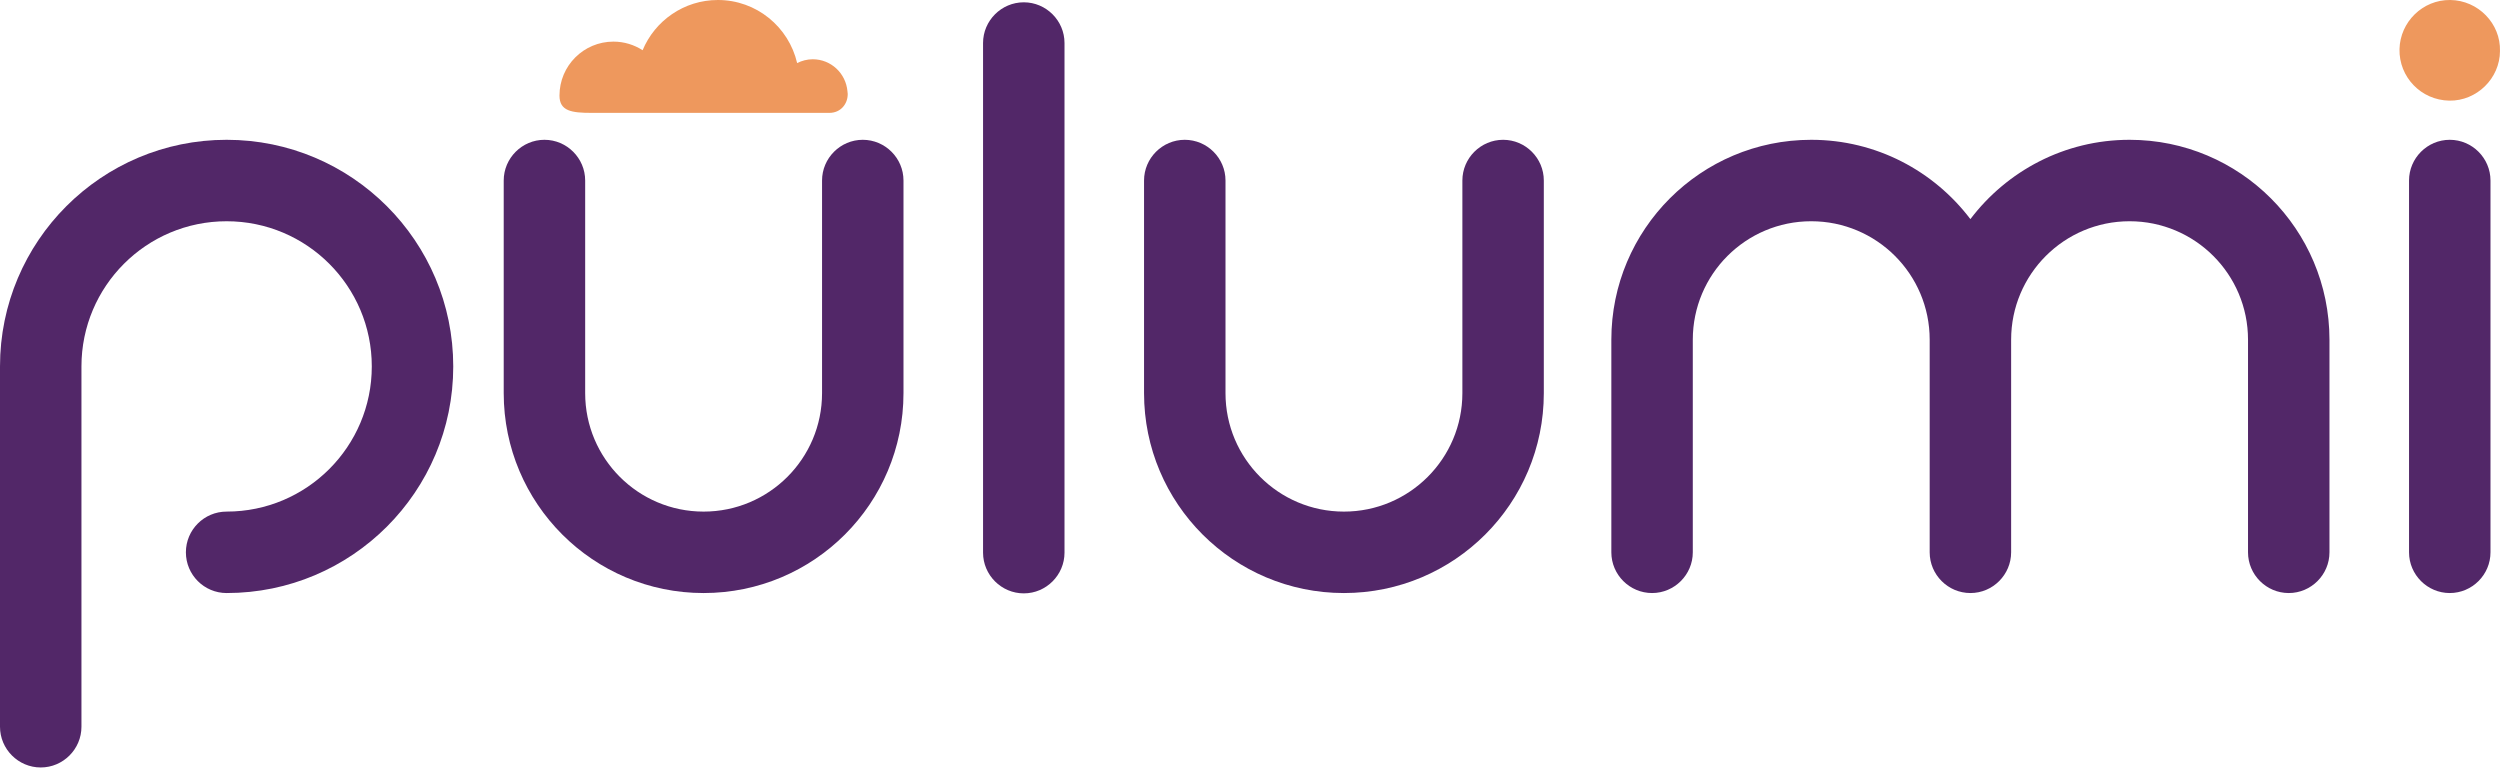
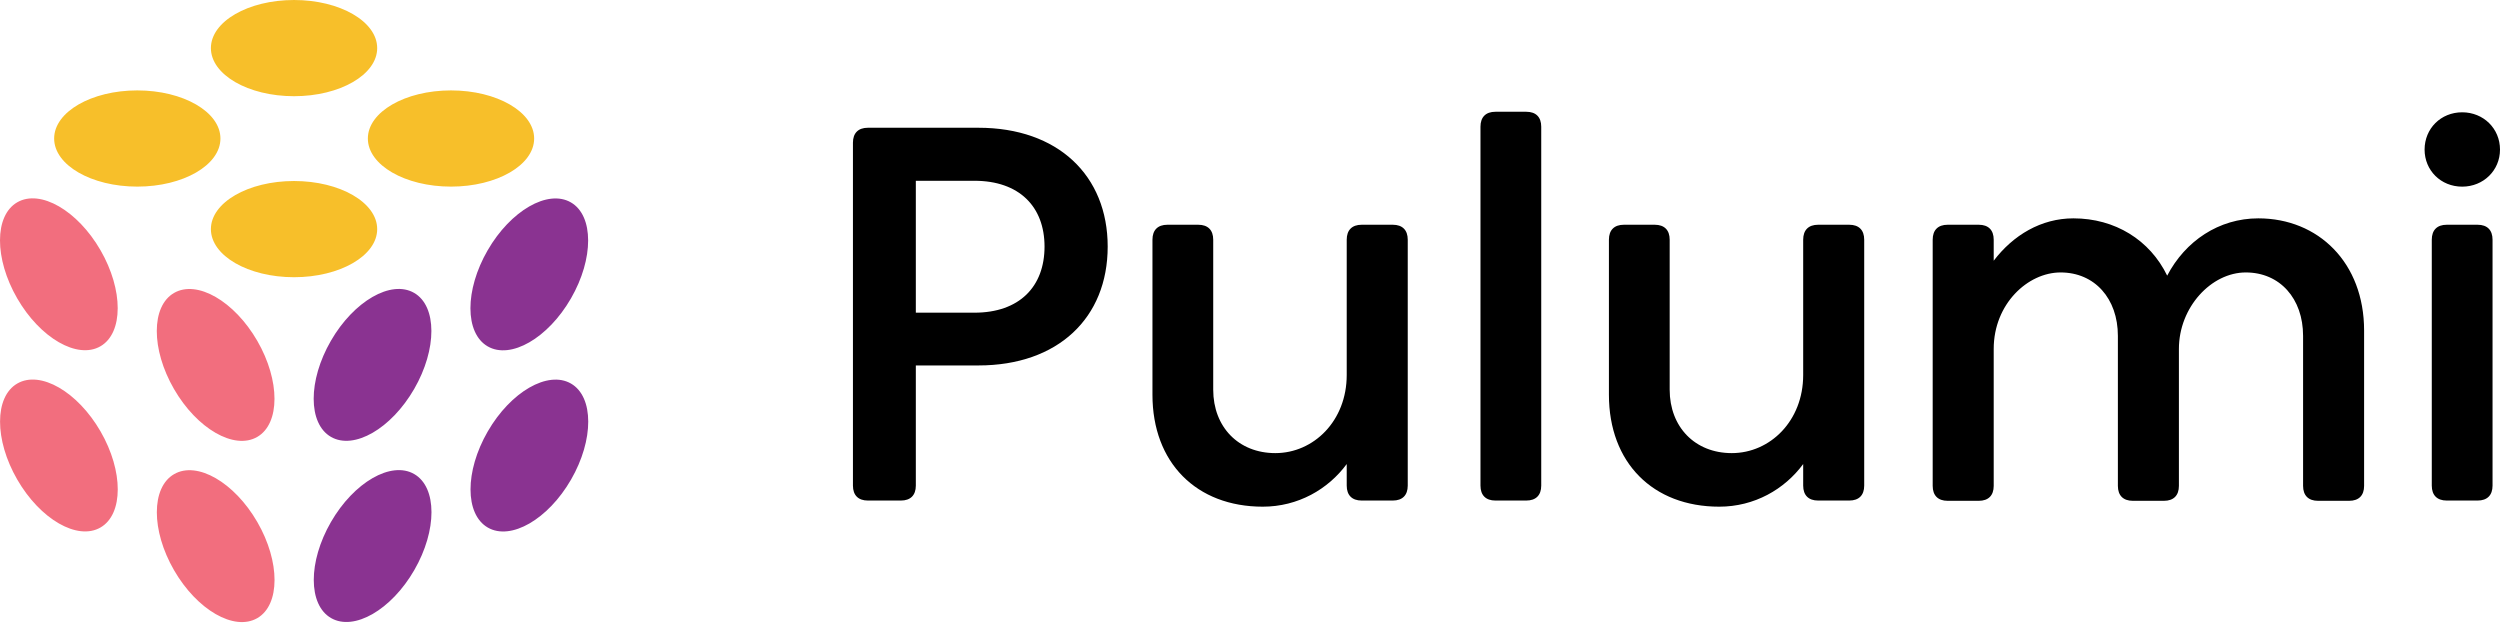
- <svg xmlns="http://www.w3.org/2000/svg" version="1.1" id="Layer_1" x="0px" y="0px" viewBox="0 0 267.328 82.065" style="enable-background:new 0 0 267.328 82.065;" xml:space="preserve">
-   <style type="text/css">
- 	.st0{fill:#EE985D;}
- 	.st1{fill:#522768;}
- </style>
-   <g>
-     <path class="st0" d="M261.909,10.761c2.93,0.049,5.41-2.377,5.417-5.307   c0.079-2.925-2.318-5.417-5.321-5.454c-2.945-0.036-5.357,2.353-5.423,5.25   C256.513,8.224,258.871,10.71,261.909,10.761z" />
-     <path class="st1" d="M160.729,14.949c-2.395,0-4.355,1.96-4.355,4.355v22.737   c0,6.994-5.67,12.665-12.665,12.665c-6.994,0-12.665-5.67-12.665-12.665V19.304   c0-2.395-1.96-4.355-4.355-4.355c-2.395,0-4.355,1.96-4.355,4.355v22.737   c0,11.805,9.57,21.374,21.374,21.374c11.805,0,21.374-9.57,21.374-21.374V19.304   C165.083,16.909,163.124,14.949,160.729,14.949z" />
-     <path class="st1" d="M109.474,0.247c-2.395,0-4.355,1.96-4.355,4.355V59.095   c0,2.395,1.96,4.355,4.355,4.355c2.395,0,4.355-1.96,4.355-4.355V4.602   C113.829,2.207,111.869,0.247,109.474,0.247z" />
-     <path class="st1" d="M261.956,14.949c-2.395,0-4.355,1.96-4.355,4.355v39.756   c0,2.395,1.96,4.355,4.355,4.355s4.355-1.96,4.355-4.355V19.304   C266.311,16.909,264.351,14.949,261.956,14.949z" />
-     <path class="st1" d="M92.258,14.949c-2.395,0-4.355,1.96-4.355,4.355v22.737   c0,6.994-5.67,12.665-12.665,12.665c-6.994,0-12.665-5.67-12.665-12.665V19.304   c0-2.395-1.96-4.355-4.355-4.355c-2.395,0-4.355,1.96-4.355,4.355v22.737   c0,11.805,9.57,21.374,21.374,21.374c11.805,0,21.374-9.57,21.374-21.374V19.304   C96.613,16.909,94.653,14.949,92.258,14.949z" />
-     <path class="st1" d="M227.715,14.949c-6.956,0-13.116,3.337-17.019,8.482   c-3.903-5.144-10.064-8.482-17.019-8.482c-11.805,0-21.374,9.57-21.374,21.374   v22.737c0,2.395,1.96,4.355,4.355,4.355c2.395,0,4.355-1.96,4.355-4.355V36.323   c0-6.994,5.67-12.665,12.665-12.665c6.994,0,12.665,5.67,12.665,12.665v22.737   c0,1.198,0.49,2.286,1.279,3.076s1.878,1.279,3.076,1.279h0l0,0   c0.299,0,0.592-0.031,0.875-0.089c0.283-0.058,0.556-0.144,0.816-0.255   c0.521-0.221,0.99-0.541,1.385-0.936c0.789-0.789,1.279-1.878,1.279-3.076   V36.323c0-6.994,5.67-12.665,12.665-12.665c6.994,0,12.665,5.67,12.665,12.665v22.737   c0,2.395,1.96,4.355,4.355,4.355c2.395,0,4.355-1.96,4.355-4.355V36.323   C249.089,24.519,239.519,14.949,227.715,14.949z" />
-     <path class="st1" d="M24.233,14.949c-13.383,0-24.233,10.849-24.233,24.233H0v38.529   c0,2.395,1.96,4.355,4.355,4.355c2.395,0,4.355-1.96,4.355-4.355v-38.529h0   c0-8.573,6.95-15.523,15.523-15.523s15.523,6.95,15.523,15.523   c0,8.573-6.95,15.523-15.523,15.523c-2.405,0-4.355,1.95-4.355,4.355   s1.95,4.355,4.355,4.355c13.383,0,24.233-10.849,24.233-24.233   C48.465,25.798,37.616,14.949,24.233,14.949z" />
-     <path class="st0" d="M90.652,10.083c0-0.02-0.006-0.039-0.006-0.059   c-0.003-0.089-0.012-0.176-0.027-0.264c-0.166-1.915-1.755-3.423-3.713-3.423   c-0.602,0-1.163,0.155-1.667,0.408c-0.895-3.862-4.341-6.745-8.475-6.745   c-3.629,0-6.736,2.218-8.049,5.371c-0.9-0.58-1.969-0.921-3.12-0.921   c-3.186,0-5.769,2.583-5.769,5.769c0,1.664,1.298,1.851,3.426,1.851l25.433,0   c1.237,0,1.962-0.988,1.961-1.987C90.648,10.083,90.649,10.083,90.652,10.083z" />
-   </g>
+ <svg xmlns="http://www.w3.org/2000/svg" width="425" height="106" viewBox="0 0 425 106" fill="none">
+   <path fill-rule="evenodd" clip-rule="evenodd" d="M17.072 58.87C20.984 56.611 20.99 49.301 17.087 42.54C13.184 35.78 6.849 32.13 2.938 34.388C-0.974 36.647 -0.98 43.958 2.923 50.718C6.826 57.478 13.161 61.128 17.072 58.87ZM17.096 73.345C20.999 80.106 20.992 87.417 17.081 89.675C13.17 91.933 6.835 88.283 2.932 81.523C-0.971 74.763 -0.965 67.452 2.947 65.194C6.858 62.935 13.193 66.585 17.096 73.345ZM43.749 88.755C47.653 95.515 47.646 102.826 43.735 105.085C39.824 107.343 33.489 103.693 29.586 96.933C25.683 90.172 25.689 82.862 29.6 80.603C33.511 78.345 39.846 81.995 43.749 88.755ZM43.741 57.95C47.644 64.711 47.638 72.022 43.726 74.28C39.815 76.538 33.48 72.888 29.577 66.128C25.674 59.368 25.68 52.057 29.592 49.799C33.503 47.54 39.838 51.19 43.741 57.95Z" fill="#F26E7E" />
+   <path fill-rule="evenodd" clip-rule="evenodd" d="M97.061 50.735C100.964 43.975 100.958 36.664 97.047 34.405C93.135 32.147 86.801 35.797 82.897 42.557C78.994 49.318 79.001 56.629 82.912 58.887C86.823 61.145 93.158 57.495 97.061 50.735ZM97.062 65.203C100.973 67.461 100.98 74.772 97.077 81.533C93.173 88.293 86.838 91.943 82.927 89.684C79.016 87.426 79.01 80.115 82.913 73.355C86.816 66.595 93.151 62.945 97.062 65.203ZM70.414 80.588C74.325 82.846 74.331 90.157 70.428 96.917C66.525 103.677 60.19 107.327 56.279 105.069C52.368 102.811 52.361 95.5 56.264 88.74C60.168 81.979 66.502 78.329 70.414 80.588ZM70.399 49.79C74.31 52.048 74.316 59.359 70.413 66.119C66.51 72.88 60.175 76.529 56.264 74.271C52.353 72.013 52.346 64.702 56.249 57.942C60.153 51.181 66.487 47.532 70.399 49.79Z" fill="#8A3391" />
+   <path fill-rule="evenodd" clip-rule="evenodd" d="M64.122 8.178C64.122 12.694 57.794 16.355 49.987 16.355C42.181 16.355 35.853 12.694 35.853 8.178C35.853 3.661 42.181 0 49.987 0C57.794 0 64.122 3.661 64.122 8.178ZM37.474 23.546C37.474 28.063 31.146 31.724 23.339 31.724C15.533 31.724 9.205 28.063 9.205 23.546C9.205 19.03 15.533 15.369 23.339 15.369C31.146 15.369 37.474 19.03 37.474 23.546ZM76.671 31.724C84.477 31.724 90.805 28.063 90.805 23.546C90.805 19.03 84.477 15.369 76.671 15.369C68.864 15.369 62.536 19.03 62.536 23.546C62.536 28.063 68.864 31.724 76.671 31.724ZM64.122 38.95C64.122 43.466 57.794 47.127 49.987 47.127C42.181 47.127 35.853 43.466 35.853 38.95C35.853 34.433 42.181 30.772 49.987 30.772C57.794 30.772 64.122 34.433 64.122 38.95Z" fill="#F7BF2A" />
+   <path fill-rule="evenodd" clip-rule="evenodd" d="M254.218 19H259.473C261.104 19 262.01 19.906 262.01 21.537V82.556C262.01 84.187 261.104 85.093 259.473 85.093H254.218C252.587 85.093 251.681 84.187 251.681 82.556V21.537C251.681 19.906 252.587 19 254.218 19ZM153.154 85.093C154.785 85.093 155.691 84.187 155.691 82.556V62.126H166.336C179.836 62.126 188.307 54.062 188.307 41.922C188.307 29.826 179.836 21.718 166.336 21.718H147.537C145.906 21.718 145 22.624 145 24.255V82.556C145 84.187 145.906 85.093 147.537 85.093H153.154ZM155.691 30.733H165.657C173.267 30.733 177.571 35.127 177.571 41.922C177.571 48.762 173.267 53.156 165.657 53.156H155.691V30.733ZM195.918 40.744V67.109C195.918 78.66 203.393 86.135 214.673 86.135C220.652 86.135 225.771 83.19 228.942 78.887V82.556C228.942 84.187 229.848 85.093 231.479 85.093H236.779C238.41 85.093 239.316 84.187 239.316 82.556V40.744C239.316 39.113 238.41 38.207 236.779 38.207H231.479C229.848 38.207 228.942 39.113 228.942 40.744V63.757C228.942 71.548 223.325 77.029 216.802 77.029C210.55 77.029 206.247 72.59 206.247 66.248V40.744C206.247 39.113 205.341 38.207 203.71 38.207H198.455C196.824 38.207 195.918 39.113 195.918 40.744ZM273.517 40.744V67.109C273.517 78.66 280.991 86.135 292.271 86.135C298.251 86.135 303.37 83.19 306.541 78.887V82.556C306.541 84.187 307.447 85.093 309.078 85.093H314.378C316.009 85.093 316.915 84.187 316.915 82.556V40.744C316.915 39.113 316.009 38.207 314.378 38.207H309.078C307.447 38.207 306.541 39.113 306.541 40.744V63.757C306.541 71.548 300.924 77.029 294.4 77.029C288.149 77.029 283.845 72.59 283.845 66.248V40.744C283.845 39.113 282.939 38.207 281.309 38.207H276.054C274.423 38.207 273.517 39.113 273.517 40.744ZM401.897 56.191V82.602C401.897 84.232 400.991 85.138 399.361 85.138H394.061C392.43 85.138 391.524 84.232 391.524 82.602V57.097C391.524 50.755 387.583 46.316 381.784 46.316C375.94 46.316 370.414 52.205 370.414 59.317V82.602C370.414 84.232 369.508 85.138 367.877 85.138H362.577C360.946 85.138 360.04 84.232 360.04 82.602V57.097C360.04 50.755 356.099 46.316 350.301 46.316C344.729 46.316 338.93 51.661 338.93 59.317V82.602C338.93 84.232 338.024 85.138 336.393 85.138H331.093C329.463 85.138 328.557 84.232 328.557 82.602V40.744C328.557 39.113 329.463 38.207 331.093 38.207H336.393C338.024 38.207 338.93 39.113 338.93 40.744V44.323C342.237 39.974 346.994 37.12 352.475 37.12C359.542 37.12 365.476 40.789 368.421 46.86C371.501 40.971 377.209 37.12 383.913 37.12C394.106 37.12 401.897 44.64 401.897 56.191ZM425 25.433C425 21.854 422.191 19.091 418.567 19.091C414.943 19.091 412.18 21.854 412.18 25.433C412.18 28.966 414.943 31.73 418.567 31.73C422.191 31.73 425 28.966 425 25.433ZM423.732 40.744C423.732 39.113 422.826 38.207 421.195 38.207H415.94C414.309 38.207 413.403 39.113 413.403 40.744V82.556C413.403 84.187 414.309 85.093 415.94 85.093H421.195C422.826 85.093 423.732 84.187 423.732 82.556V40.744Z" fill="black" />
</svg>
